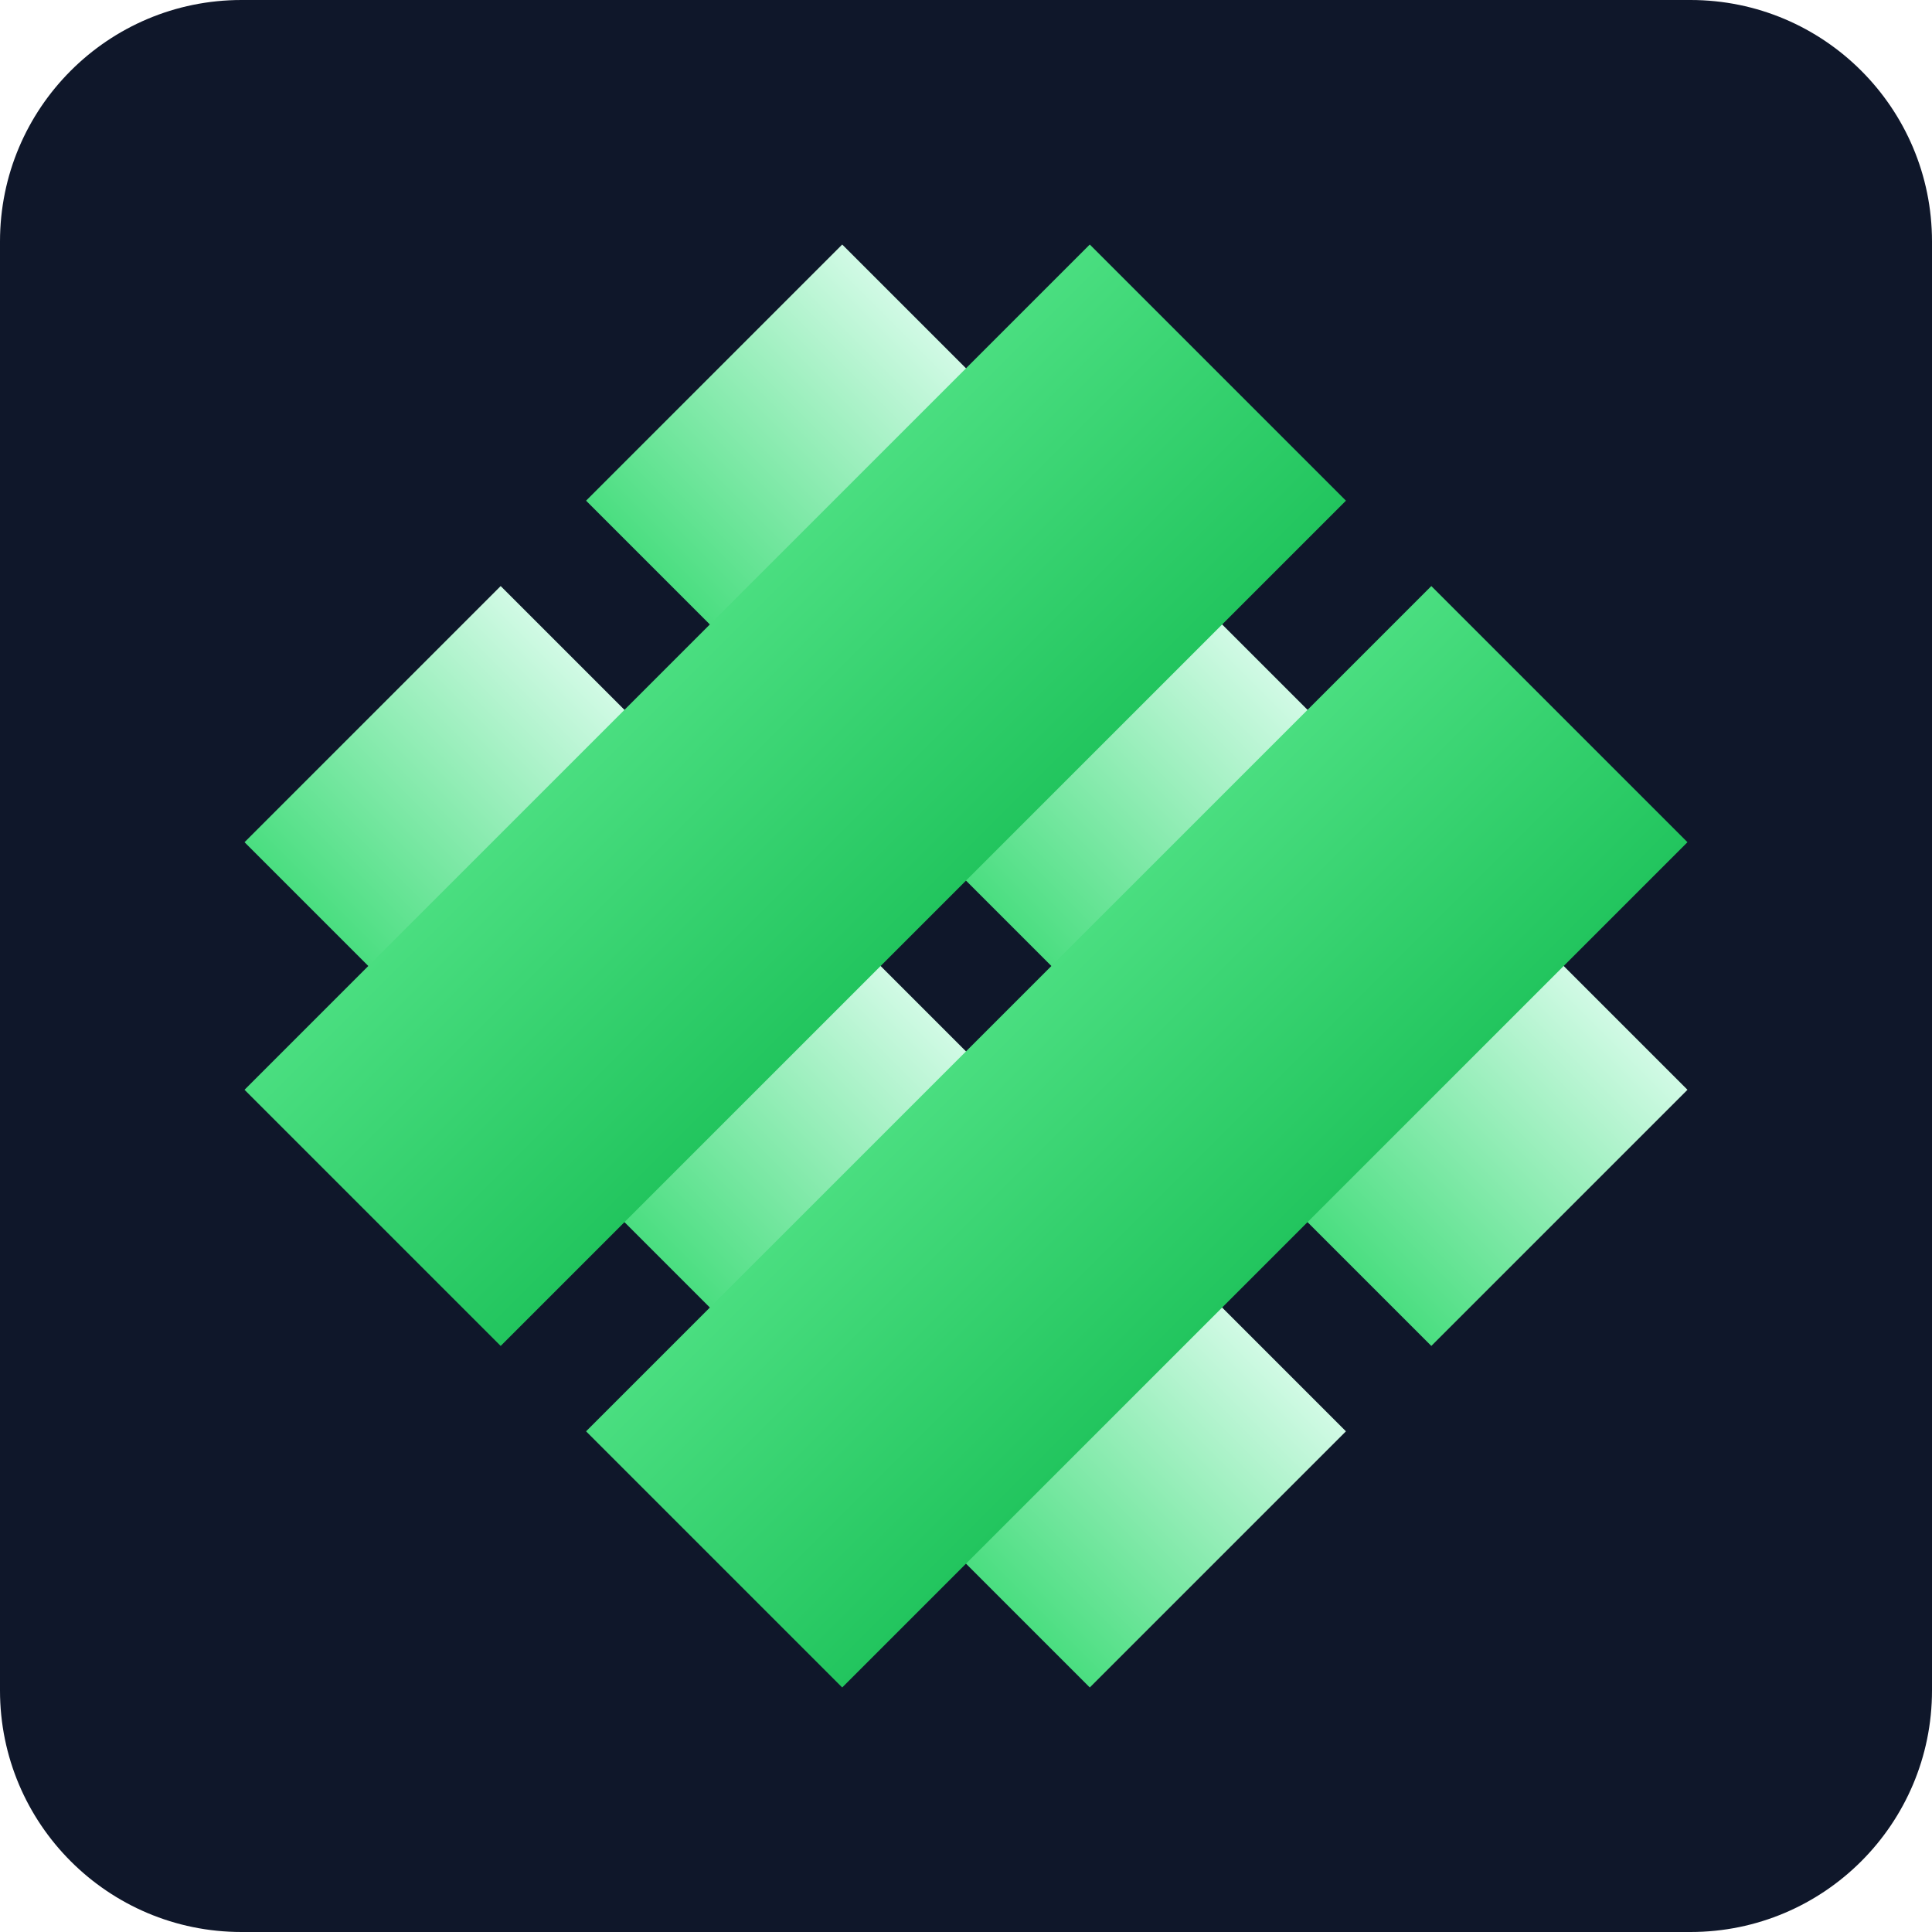
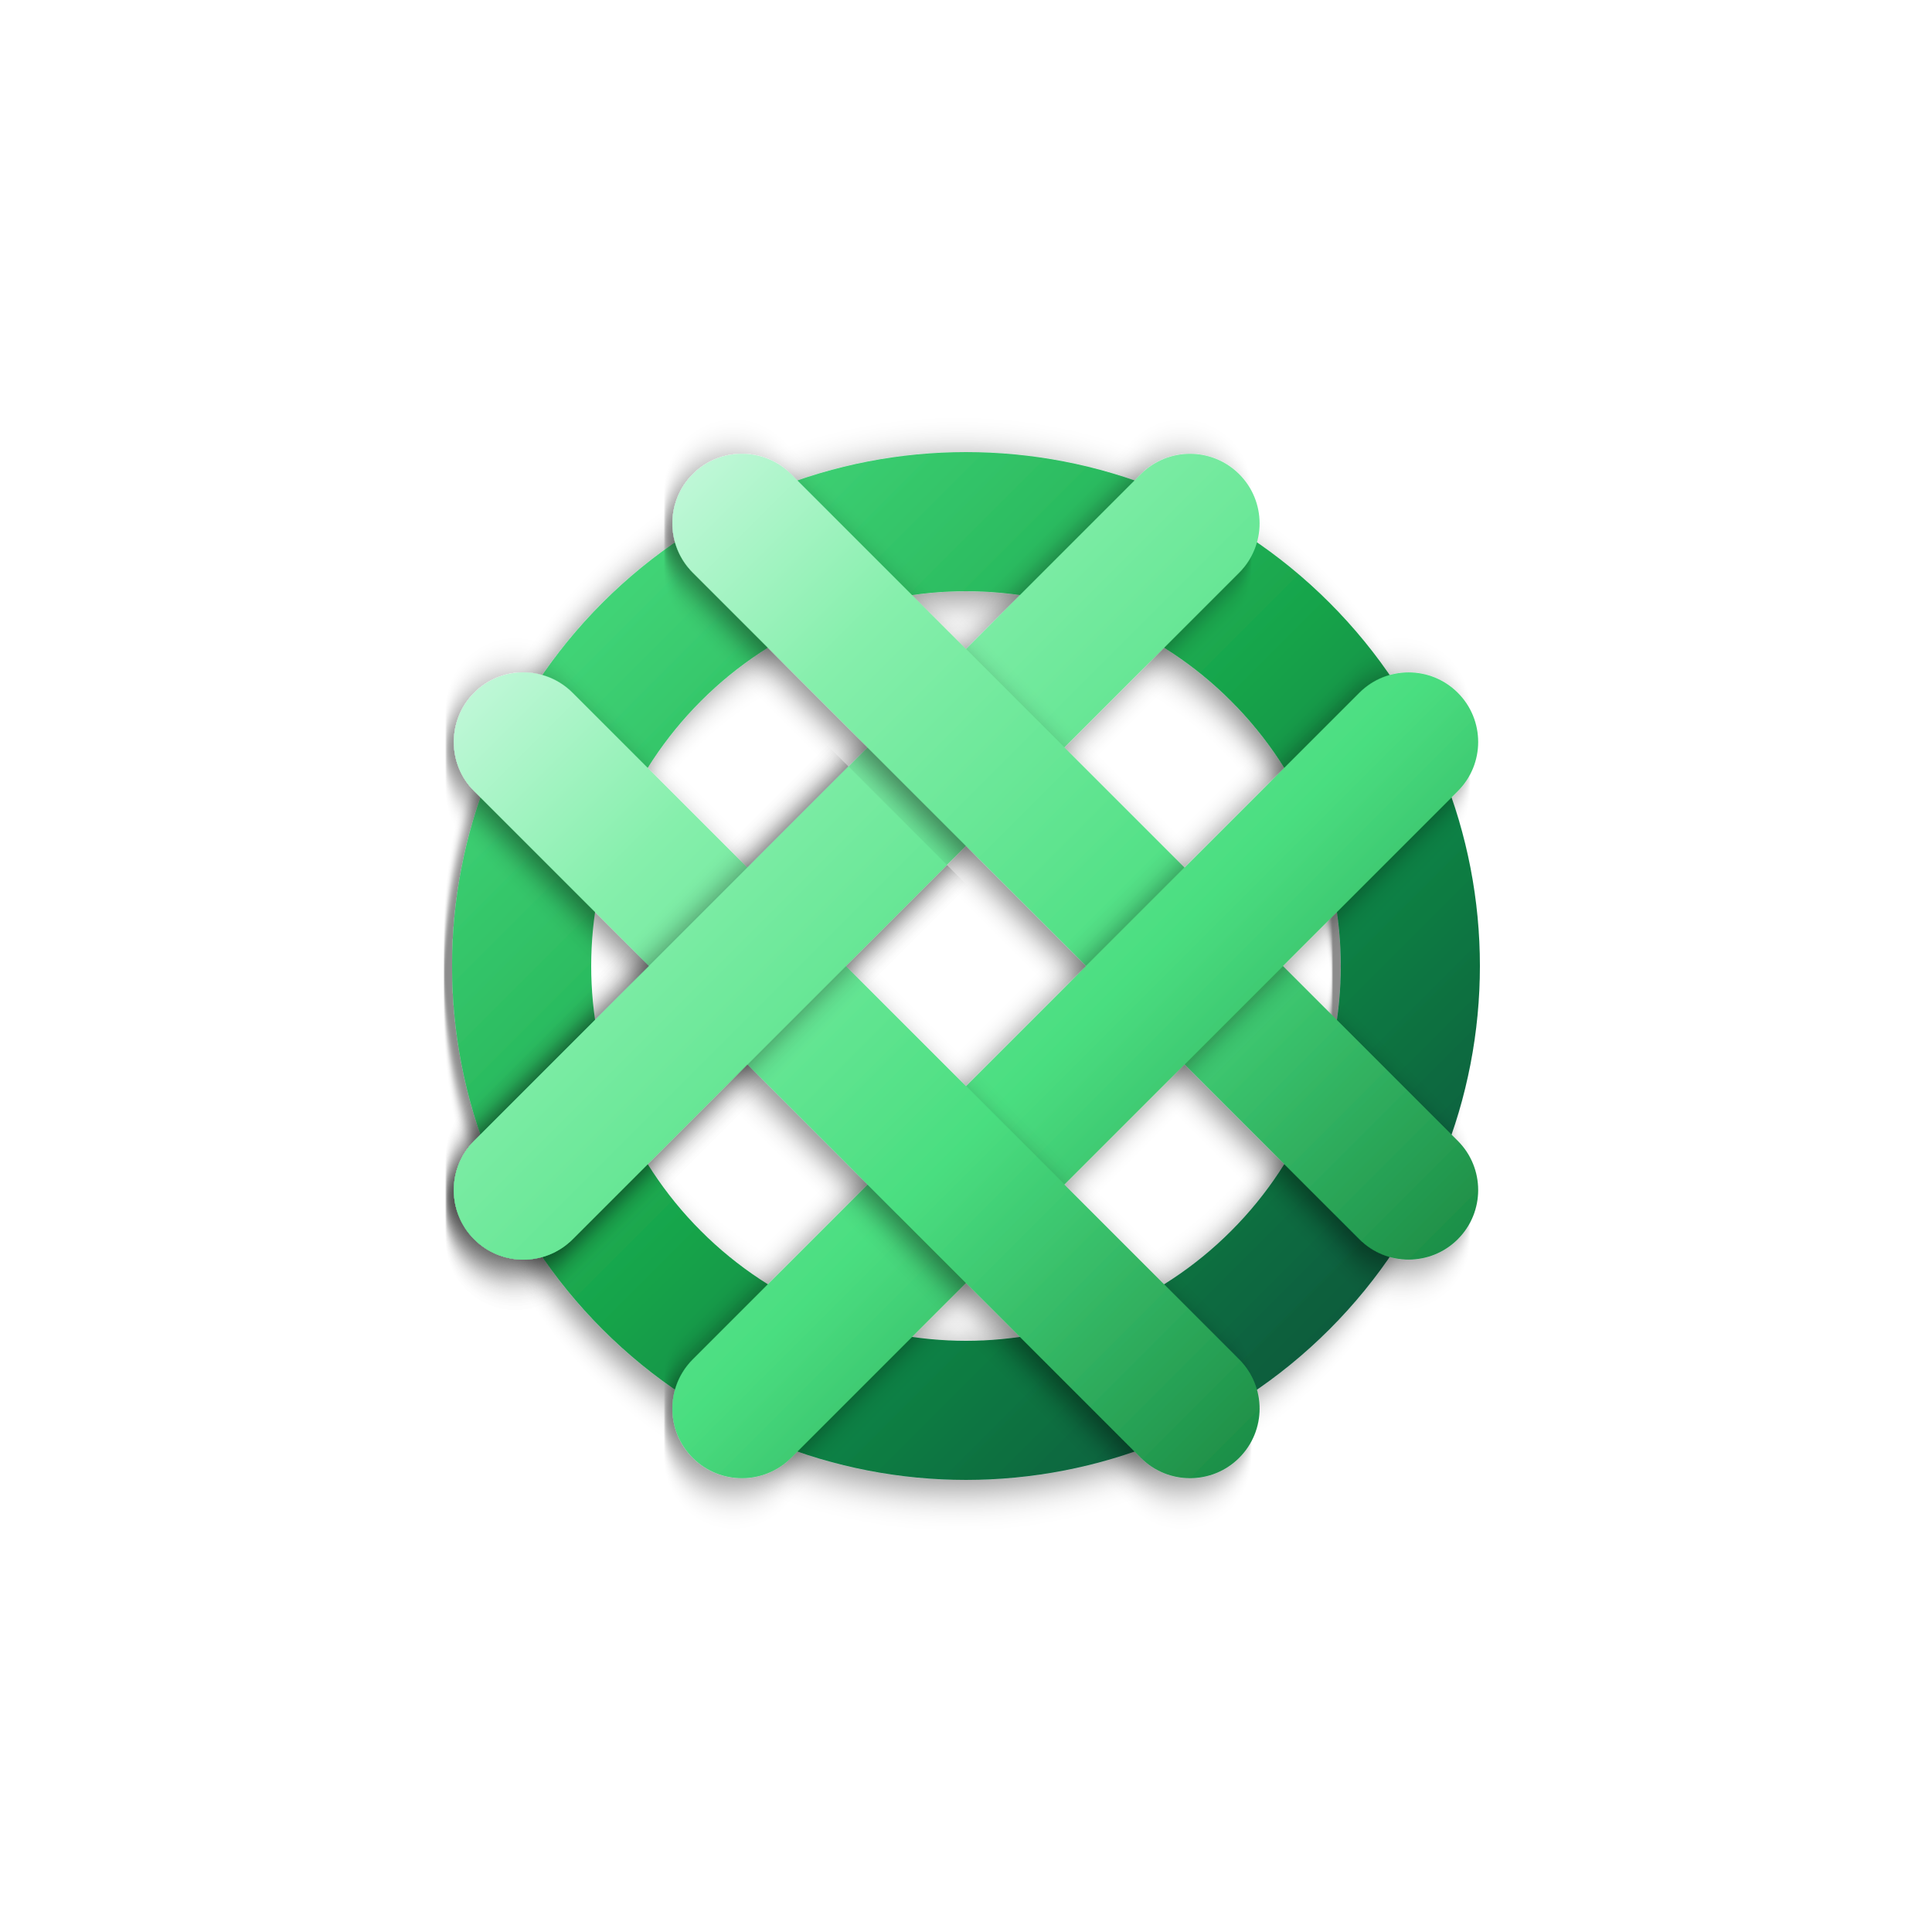
- <svg xmlns="http://www.w3.org/2000/svg" viewBox="0 0 32 32" width="512" height="512">
+ <svg xmlns="http://www.w3.org/2000/svg" viewBox="0 0 500 500">
  <defs>
-     <linearGradient id="gb1" gradientUnits="userSpaceOnUse" x1="16" y1="9" x2="16" y2="15">
+     <linearGradient id="grad-bands" gradientUnits="userSpaceOnUse" x1="-160" y1="0" x2="160" y2="0">
      <stop offset="0%" stop-color="#d1fae5" />
-       <stop offset="100%" stop-color="#4ade80" />
+       <stop offset="25%" stop-color="#86efac" />
+       <stop offset="60%" stop-color="#4ade80" />
+       <stop offset="100%" stop-color="#15803d" />
    </linearGradient>
-     <linearGradient id="gb2" gradientUnits="userSpaceOnUse" x1="16" y1="17" x2="16" y2="23">
-       <stop offset="0%" stop-color="#d1fae5" />
-       <stop offset="100%" stop-color="#4ade80" />
+     <linearGradient id="grad-ring" gradientUnits="userSpaceOnUse" x1="-160" y1="0" x2="160" y2="0">
+       <stop offset="0%" stop-color="#4ade80" />
+       <stop offset="50%" stop-color="#16a34a" />
+       <stop offset="100%" stop-color="#064e3b" />
    </linearGradient>
-     <linearGradient id="ga1" gradientUnits="userSpaceOnUse" x1="9" y1="16" x2="15" y2="16">
-       <stop offset="0%" stop-color="#4ade80" />
-       <stop offset="100%" stop-color="#22c55e" />
-     </linearGradient>
-     <linearGradient id="ga2" gradientUnits="userSpaceOnUse" x1="17" y1="16" x2="23" y2="16">
-       <stop offset="0%" stop-color="#4ade80" />
-       <stop offset="100%" stop-color="#22c55e" />
-     </linearGradient>
-     <clipPath id="cb1" clipPathUnits="userSpaceOnUse">
-       <path fill-rule="evenodd" d="M1,9H31V15H1Z M9,9H15V15H9Z" />
+     <filter id="shadow" x="-30%" y="-30%" width="160%" height="160%">
+       <feDropShadow dx="0" dy="3" stdDeviation="3.5" flood-color="#020805" flood-opacity="0.45" />
+     </filter>
+     <clipPath id="clip-bottom-left">
+       <rect x="-80" y="-15" width="80" height="180" />
    </clipPath>
-     <clipPath id="cb2" clipPathUnits="userSpaceOnUse">
-       <path fill-rule="evenodd" d="M1,17H31V23H1Z M17,17H23V23H17Z" />
-     </clipPath>
-     <clipPath id="ca1" clipPathUnits="userSpaceOnUse">
-       <path fill-rule="evenodd" d="M9,1H15V31H9Z M9,17H15V23H9Z" />
-     </clipPath>
-     <clipPath id="ca2" clipPathUnits="userSpaceOnUse">
-       <path fill-rule="evenodd" d="M17,1H23V31H17Z M17,9H23V15H17Z" />
-     </clipPath>
-     <clipPath id="cd">
-       <polygon points="16,2 30,16 16,30 2,16" />
-     </clipPath>
+     <rect id="v1" x="-58" y="-140" width="36" height="280" rx="18" />
+     <rect id="v2" x="22" y="-140" width="36" height="280" rx="18" />
+     <rect id="h1" x="-140" y="-58" width="280" height="36" rx="18" />
+     <rect id="h2" x="-140" y="22" width="280" height="36" rx="18" />
  </defs>
-   <rect width="32" height="32" rx="4" fill="#0f172a" />
-   <g clip-path="url(#cd)">
-     <g transform="rotate(45,16,16)">
-       <rect x="1" y="9" width="30" height="6" fill="url(#gb1)" clip-path="url(#cb1)" />
-       <rect x="1" y="17" width="30" height="6" fill="url(#gb2)" clip-path="url(#cb2)" />
-       <rect x="9" y="1" width="6" height="30" fill="url(#ga1)" clip-path="url(#ca1)" />
-       <rect x="17" y="1" width="6" height="30" fill="url(#ga2)" clip-path="url(#ca2)" />
+   <g transform="translate(250 250) rotate(45)">
+     <circle cx="0" cy="0" r="115" stroke-width="36" fill="none" stroke="url(#grad-ring)" filter="url(#shadow)" />
+     <use href="#v1" fill="url(#grad-bands)" filter="url(#shadow)" />
+     <use href="#h1" fill="url(#grad-bands)" filter="url(#shadow)" />
+     <use href="#v2" fill="url(#grad-bands)" filter="url(#shadow)" />
+     <use href="#h2" fill="url(#grad-bands)" filter="url(#shadow)" />
+     <g clip-path="url(#clip-bottom-left)">
+       <use href="#v1" fill="url(#grad-bands)" filter="url(#shadow)" />
    </g>
  </g>
</svg>
